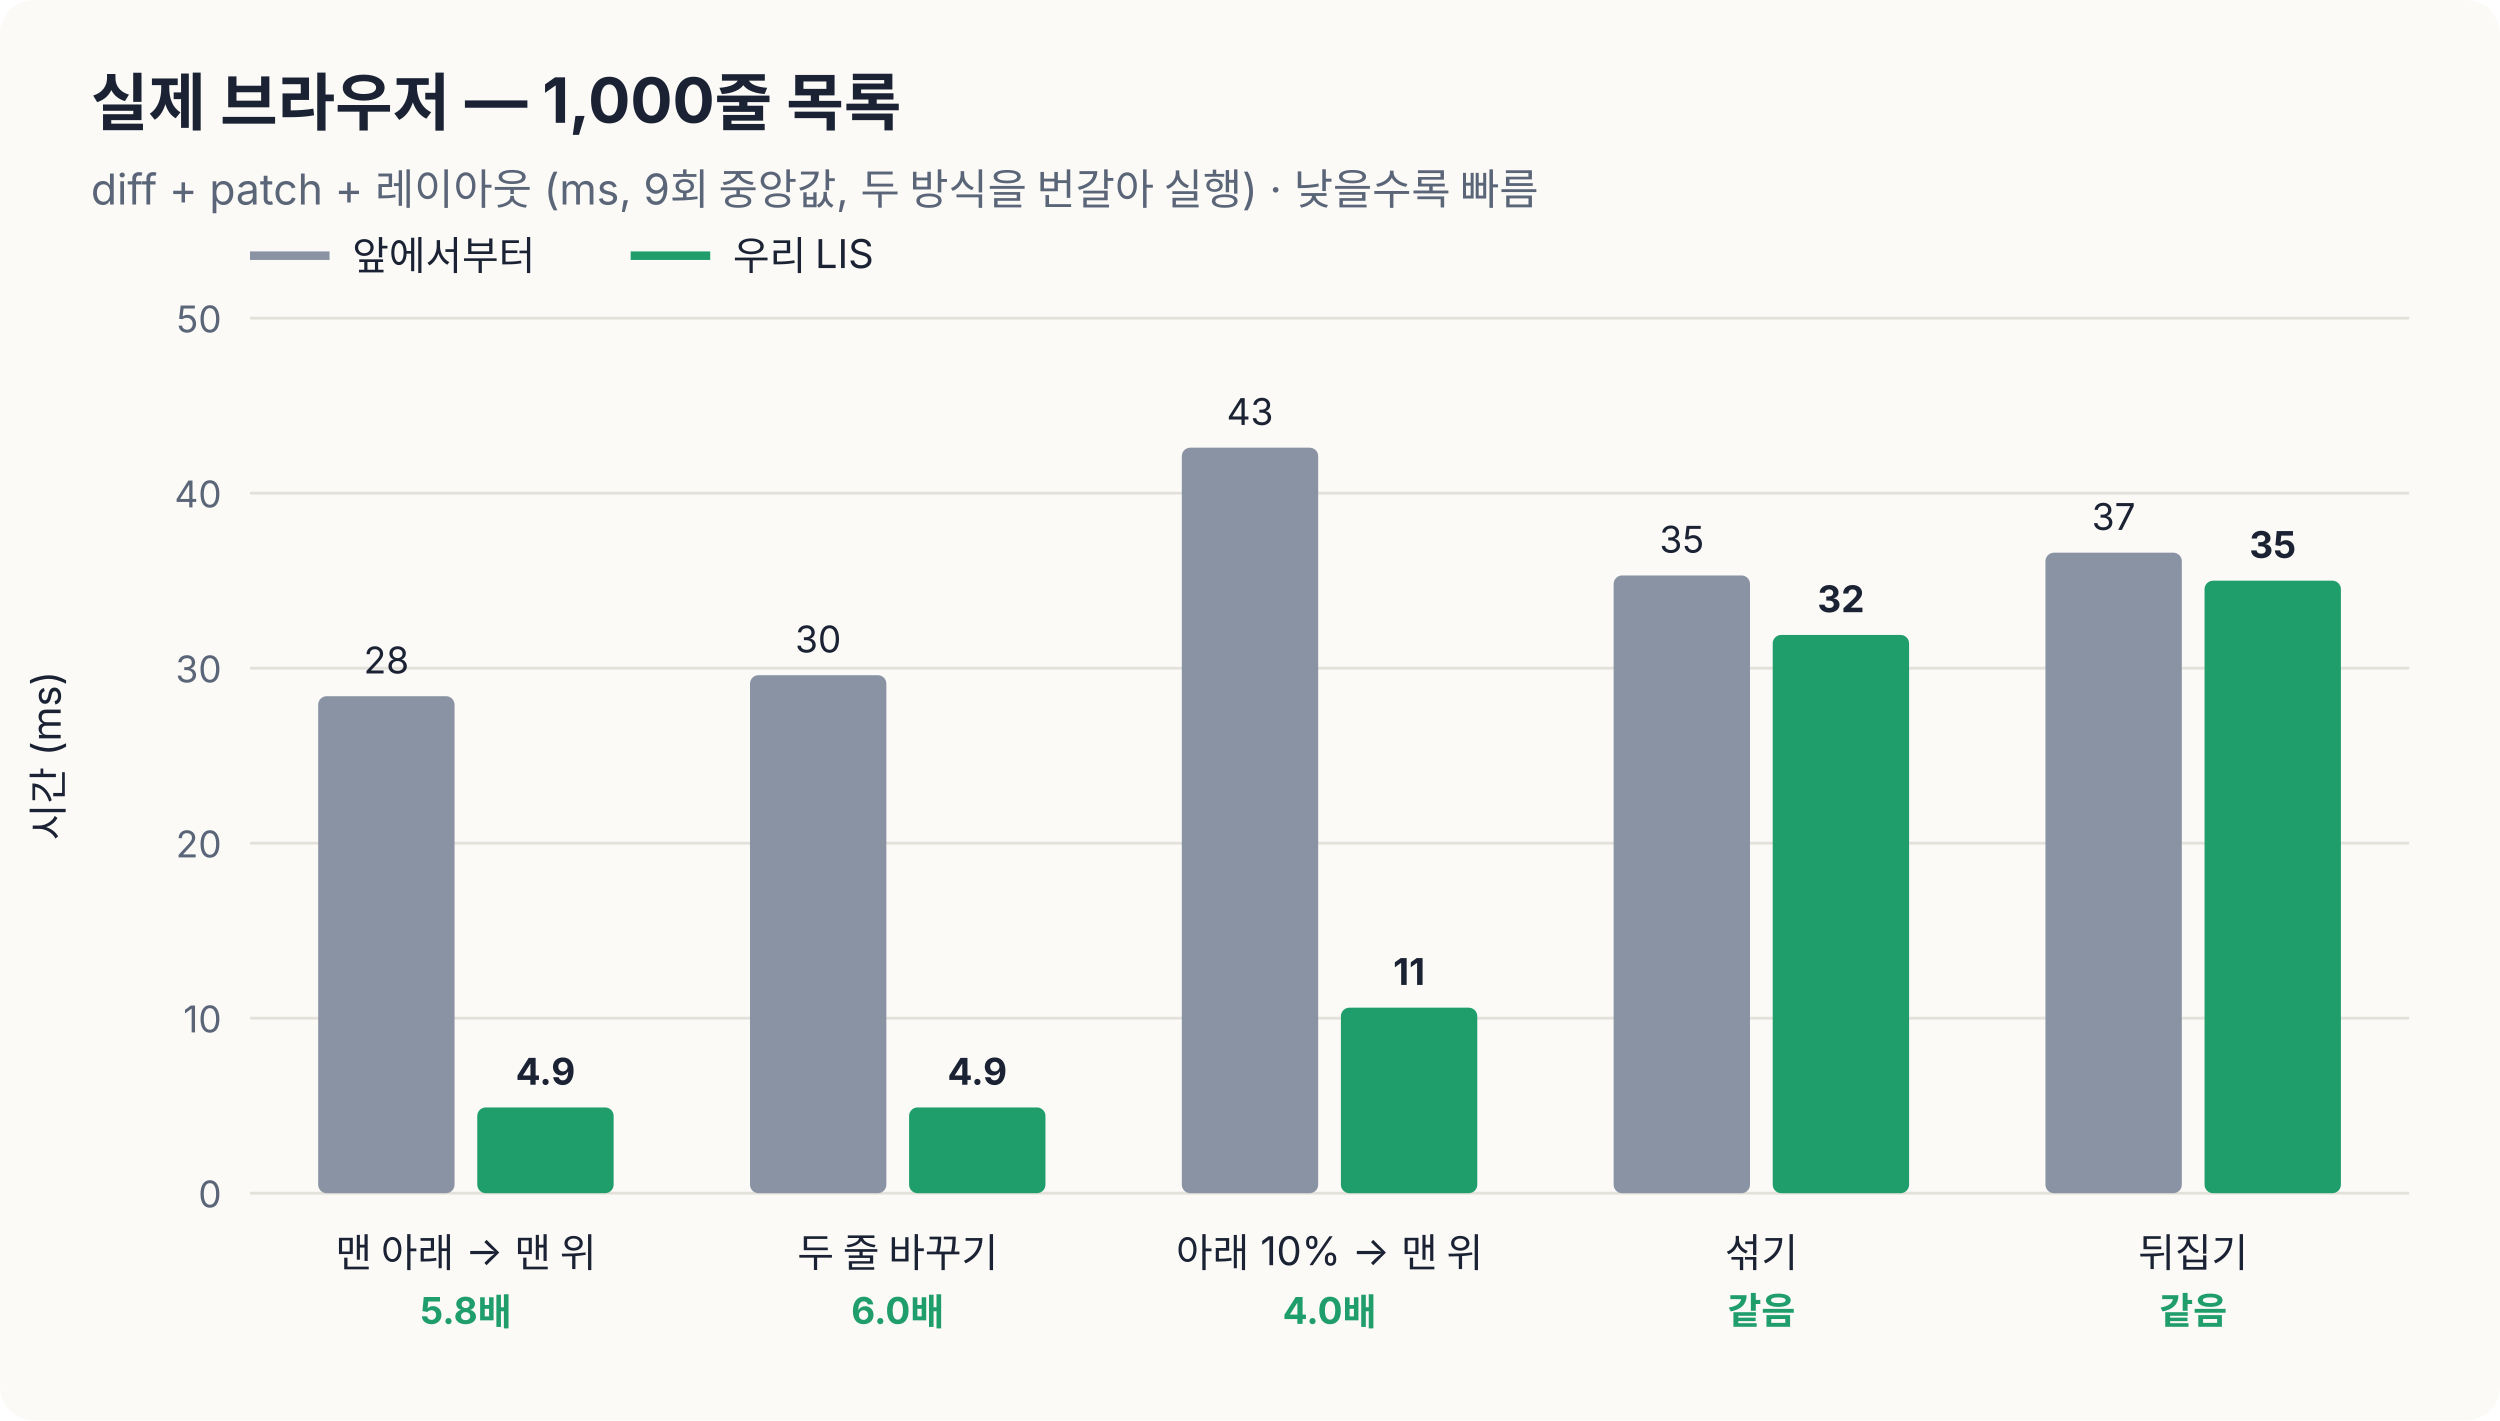
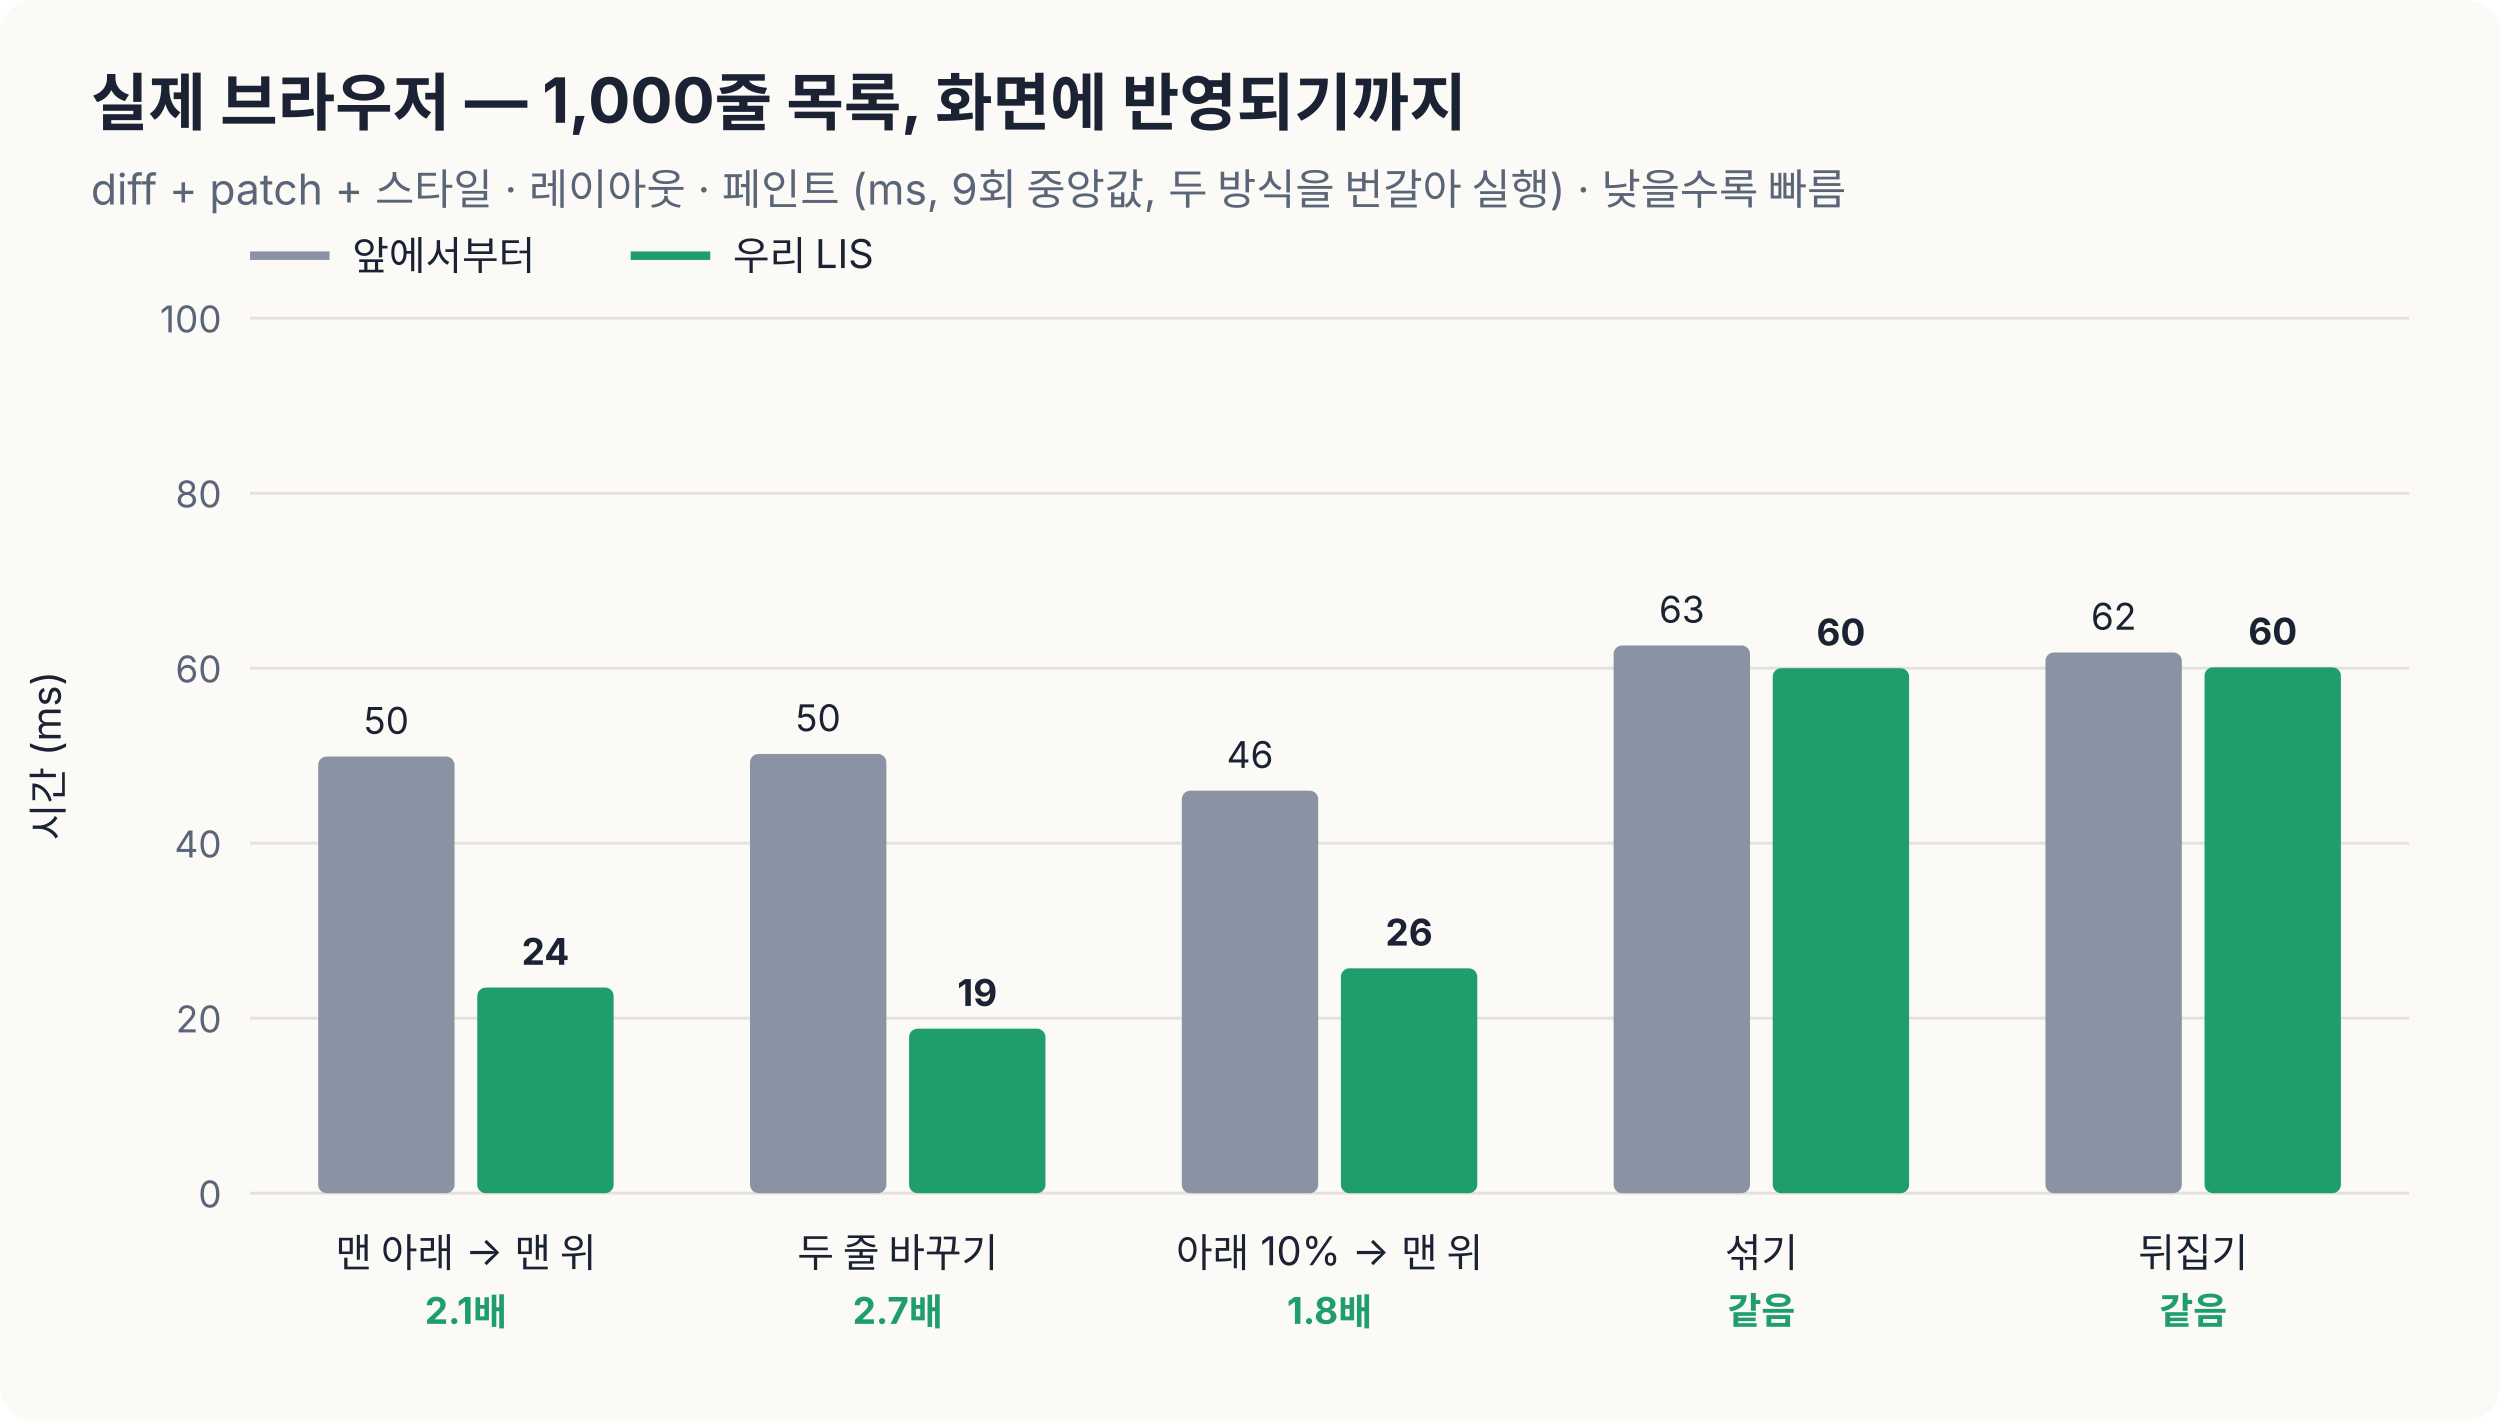
<svg xmlns="http://www.w3.org/2000/svg" viewBox="0 0 880 500" width="880" height="500" font-family="-apple-system, 'Segoe UI', 'Malgun Gothic', 'Apple SD Gothic Neo', sans-serif">
  <rect width="880" height="500" fill="#FBFAF7" rx="12" />
-   <text x="32" y="44" font-size="22" font-weight="700" fill="#1A2233">실제 브라우저 — 1,000줄 목록</text>
-   <text x="32" y="72" font-size="15" fill="#5A6578">diff + patch + 레이아웃 (ms, 9회 중앙값, 두 방식을 번갈아 실행) · 낮을수록 빠름</text>
+   <text x="32" y="44" font-size="22" font-weight="700" fill="#1A2233">실제 브라우저 — 1,000줄 목록, 화면에 반영되기까지</text>
+   <text x="32" y="72" font-size="15" fill="#5A6578">diff + patch + 스타일 · 레이아웃 · 페인트 (ms, 9회 중앙값, 두 방식을 번갈아 실행) · 낮을수록 빠름</text>
  <line x1="88" y1="420" x2="848" y2="420" stroke="#E3E1DA" />
  <text x="78" y="425" font-size="13" fill="#5A6578" text-anchor="end">0</text>
  <line x1="88" y1="358.4" x2="848" y2="358.4" stroke="#E3E1DA" />
-   <text x="78" y="363.4" font-size="13" fill="#5A6578" text-anchor="end">10</text>
+   <text x="78" y="363.4" font-size="13" fill="#5A6578" text-anchor="end">20</text>
  <line x1="88" y1="296.8" x2="848" y2="296.8" stroke="#E3E1DA" />
-   <text x="78" y="301.8" font-size="13" fill="#5A6578" text-anchor="end">20</text>
+   <text x="78" y="301.8" font-size="13" fill="#5A6578" text-anchor="end">40</text>
  <line x1="88" y1="235.2" x2="848" y2="235.2" stroke="#E3E1DA" />
-   <text x="78" y="240.2" font-size="13" fill="#5A6578" text-anchor="end">30</text>
+   <text x="78" y="240.2" font-size="13" fill="#5A6578" text-anchor="end">60</text>
  <line x1="88" y1="173.6" x2="848" y2="173.6" stroke="#E3E1DA" />
-   <text x="78" y="178.6" font-size="13" fill="#5A6578" text-anchor="end">40</text>
+   <text x="78" y="178.6" font-size="13" fill="#5A6578" text-anchor="end">80</text>
  <line x1="88" y1="112" x2="848" y2="112" stroke="#E3E1DA" />
-   <text x="78" y="117" font-size="13" fill="#5A6578" text-anchor="end">50</text>
+   <text x="78" y="117" font-size="13" fill="#5A6578" text-anchor="end">100</text>
  <text x="22" y="266" font-size="14" fill="#1A2233" text-anchor="middle" transform="rotate(-90 22 266)">시간 (ms)</text>
-   <rect x="112" y="245.056" width="48" height="174.944" fill="#8A93A3" rx="3" />
-   <text x="136" y="237.056" font-size="13" font-weight="400" fill="#1A2233" text-anchor="middle">28</text>
-   <rect x="168" y="389.816" width="48" height="30.184" fill="#1F9D6B" rx="3" />
-   <text x="192" y="381.816" font-size="13" font-weight="700" fill="#1A2233" text-anchor="middle">4.9</text>
+   <rect x="112" y="266.308" width="48" height="153.692" fill="#8A93A3" rx="3" />
+   <text x="136" y="258.308" font-size="13" font-weight="400" fill="#1A2233" text-anchor="middle">50</text>
+   <rect x="168" y="347.62" width="48" height="72.38" fill="#1F9D6B" rx="3" />
+   <text x="192" y="339.62" font-size="13" font-weight="700" fill="#1A2233" text-anchor="middle">24</text>
  <text x="164" y="446" font-size="14" fill="#1A2233" text-anchor="middle">맨 아래 → 맨 위</text>
-   <text x="164" y="466" font-size="13" font-weight="700" fill="#1F9D6B" text-anchor="middle">5.8배</text>
-   <rect x="264" y="237.664" width="48" height="182.336" fill="#8A93A3" rx="3" />
-   <text x="288" y="229.664" font-size="13" font-weight="400" fill="#1A2233" text-anchor="middle">30</text>
-   <rect x="320" y="389.816" width="48" height="30.184" fill="#1F9D6B" rx="3" />
-   <text x="344" y="381.816" font-size="13" font-weight="700" fill="#1A2233" text-anchor="middle">4.9</text>
+   <text x="164" y="466" font-size="13" font-weight="700" fill="#1F9D6B" text-anchor="middle">2.1배</text>
+   <rect x="264" y="265.384" width="48" height="154.616" fill="#8A93A3" rx="3" />
+   <text x="288" y="257.384" font-size="13" font-weight="400" fill="#1A2233" text-anchor="middle">50</text>
+   <rect x="320" y="362.096" width="48" height="57.904" fill="#1F9D6B" rx="3" />
+   <text x="344" y="354.096" font-size="13" font-weight="700" fill="#1A2233" text-anchor="middle">19</text>
  <text x="316" y="446" font-size="14" fill="#1A2233" text-anchor="middle">두 줄 바꾸기</text>
-   <text x="316" y="466" font-size="13" font-weight="700" fill="#1F9D6B" text-anchor="middle">6.0배</text>
-   <rect x="416" y="157.584" width="48" height="262.416" fill="#8A93A3" rx="3" />
-   <text x="440" y="149.584" font-size="13" font-weight="400" fill="#1A2233" text-anchor="middle">43</text>
-   <rect x="472" y="354.704" width="48" height="65.296" fill="#1F9D6B" rx="3" />
-   <text x="496" y="346.704" font-size="13" font-weight="700" fill="#1A2233" text-anchor="middle">11</text>
+   <text x="316" y="466" font-size="13" font-weight="700" fill="#1F9D6B" text-anchor="middle">2.7배</text>
+   <rect x="416" y="278.32" width="48" height="141.68" fill="#8A93A3" rx="3" />
+   <text x="440" y="270.32" font-size="13" font-weight="400" fill="#1A2233" text-anchor="middle">46</text>
+   <rect x="472" y="340.844" width="48" height="79.156" fill="#1F9D6B" rx="3" />
+   <text x="496" y="332.844" font-size="13" font-weight="700" fill="#1A2233" text-anchor="middle">26</text>
  <text x="468" y="446" font-size="14" fill="#1A2233" text-anchor="middle">아래 10% → 맨 위</text>
-   <text x="468" y="466" font-size="13" font-weight="700" fill="#1F9D6B" text-anchor="middle">4.0배</text>
-   <rect x="568" y="202.552" width="48" height="217.448" fill="#8A93A3" rx="3" />
-   <text x="592" y="194.552" font-size="13" font-weight="400" fill="#1A2233" text-anchor="middle">35</text>
-   <rect x="624" y="223.496" width="48" height="196.504" fill="#1F9D6B" rx="3" />
-   <text x="648" y="215.496" font-size="13" font-weight="700" fill="#1A2233" text-anchor="middle">32</text>
+   <text x="468" y="466" font-size="13" font-weight="700" fill="#1F9D6B" text-anchor="middle">1.8배</text>
+   <rect x="568" y="227.192" width="48" height="192.808" fill="#8A93A3" rx="3" />
+   <text x="592" y="219.192" font-size="13" font-weight="400" fill="#1A2233" text-anchor="middle">63</text>
+   <rect x="624" y="235.2" width="48" height="184.8" fill="#1F9D6B" rx="3" />
+   <text x="648" y="227.2" font-size="13" font-weight="700" fill="#1A2233" text-anchor="middle">60</text>
  <text x="620" y="446" font-size="14" fill="#1A2233" text-anchor="middle">섞기</text>
  <text x="620" y="466" font-size="13" font-weight="700" fill="#1F9D6B" text-anchor="middle">같음</text>
-   <rect x="720" y="194.544" width="48" height="225.456" fill="#8A93A3" rx="3" />
-   <text x="744" y="186.544" font-size="13" font-weight="400" fill="#1A2233" text-anchor="middle">37</text>
-   <rect x="776" y="204.4" width="48" height="215.6" fill="#1F9D6B" rx="3" />
-   <text x="800" y="196.4" font-size="13" font-weight="700" fill="#1A2233" text-anchor="middle">35</text>
+   <rect x="720" y="229.656" width="48" height="190.344" fill="#8A93A3" rx="3" />
+   <text x="744" y="221.656" font-size="13" font-weight="400" fill="#1A2233" text-anchor="middle">62</text>
+   <rect x="776" y="234.892" width="48" height="185.108" fill="#1F9D6B" rx="3" />
+   <text x="800" y="226.892" font-size="13" font-weight="700" fill="#1A2233" text-anchor="middle">60</text>
  <text x="772" y="446" font-size="14" fill="#1A2233" text-anchor="middle">뒤집기</text>
  <text x="772" y="466" font-size="13" font-weight="700" fill="#1F9D6B" text-anchor="middle">같음</text>
  <line x1="88" y1="90" x2="116" y2="90" stroke="#8A93A3" stroke-width="3" />
  <text x="124" y="95" font-size="14" fill="#1A2233">앞에서부터</text>
  <line x1="222" y1="90" x2="250" y2="90" stroke="#1F9D6B" stroke-width="3" />
  <text x="258" y="95" font-size="14" fill="#1A2233">우리 LIS</text>
</svg>
